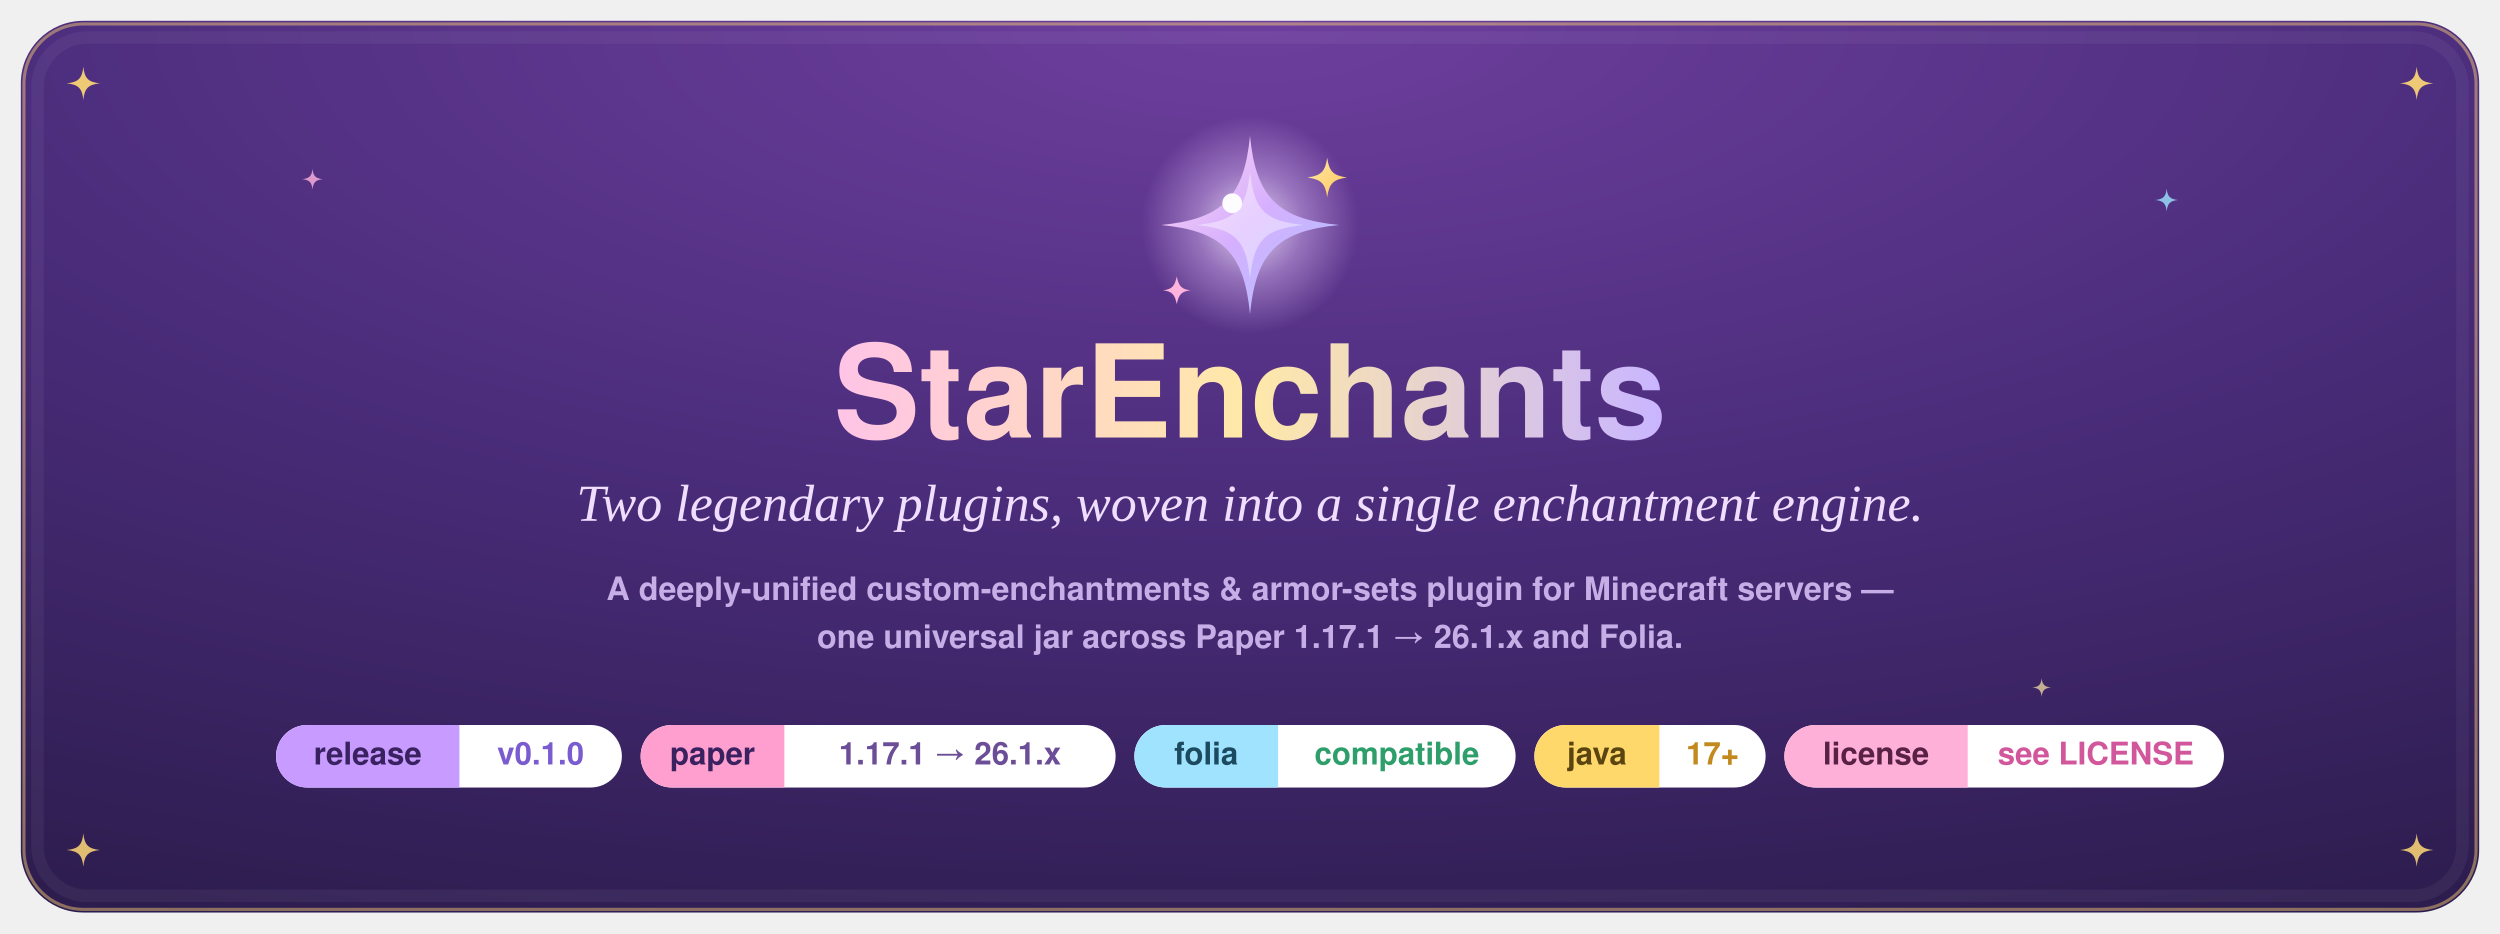
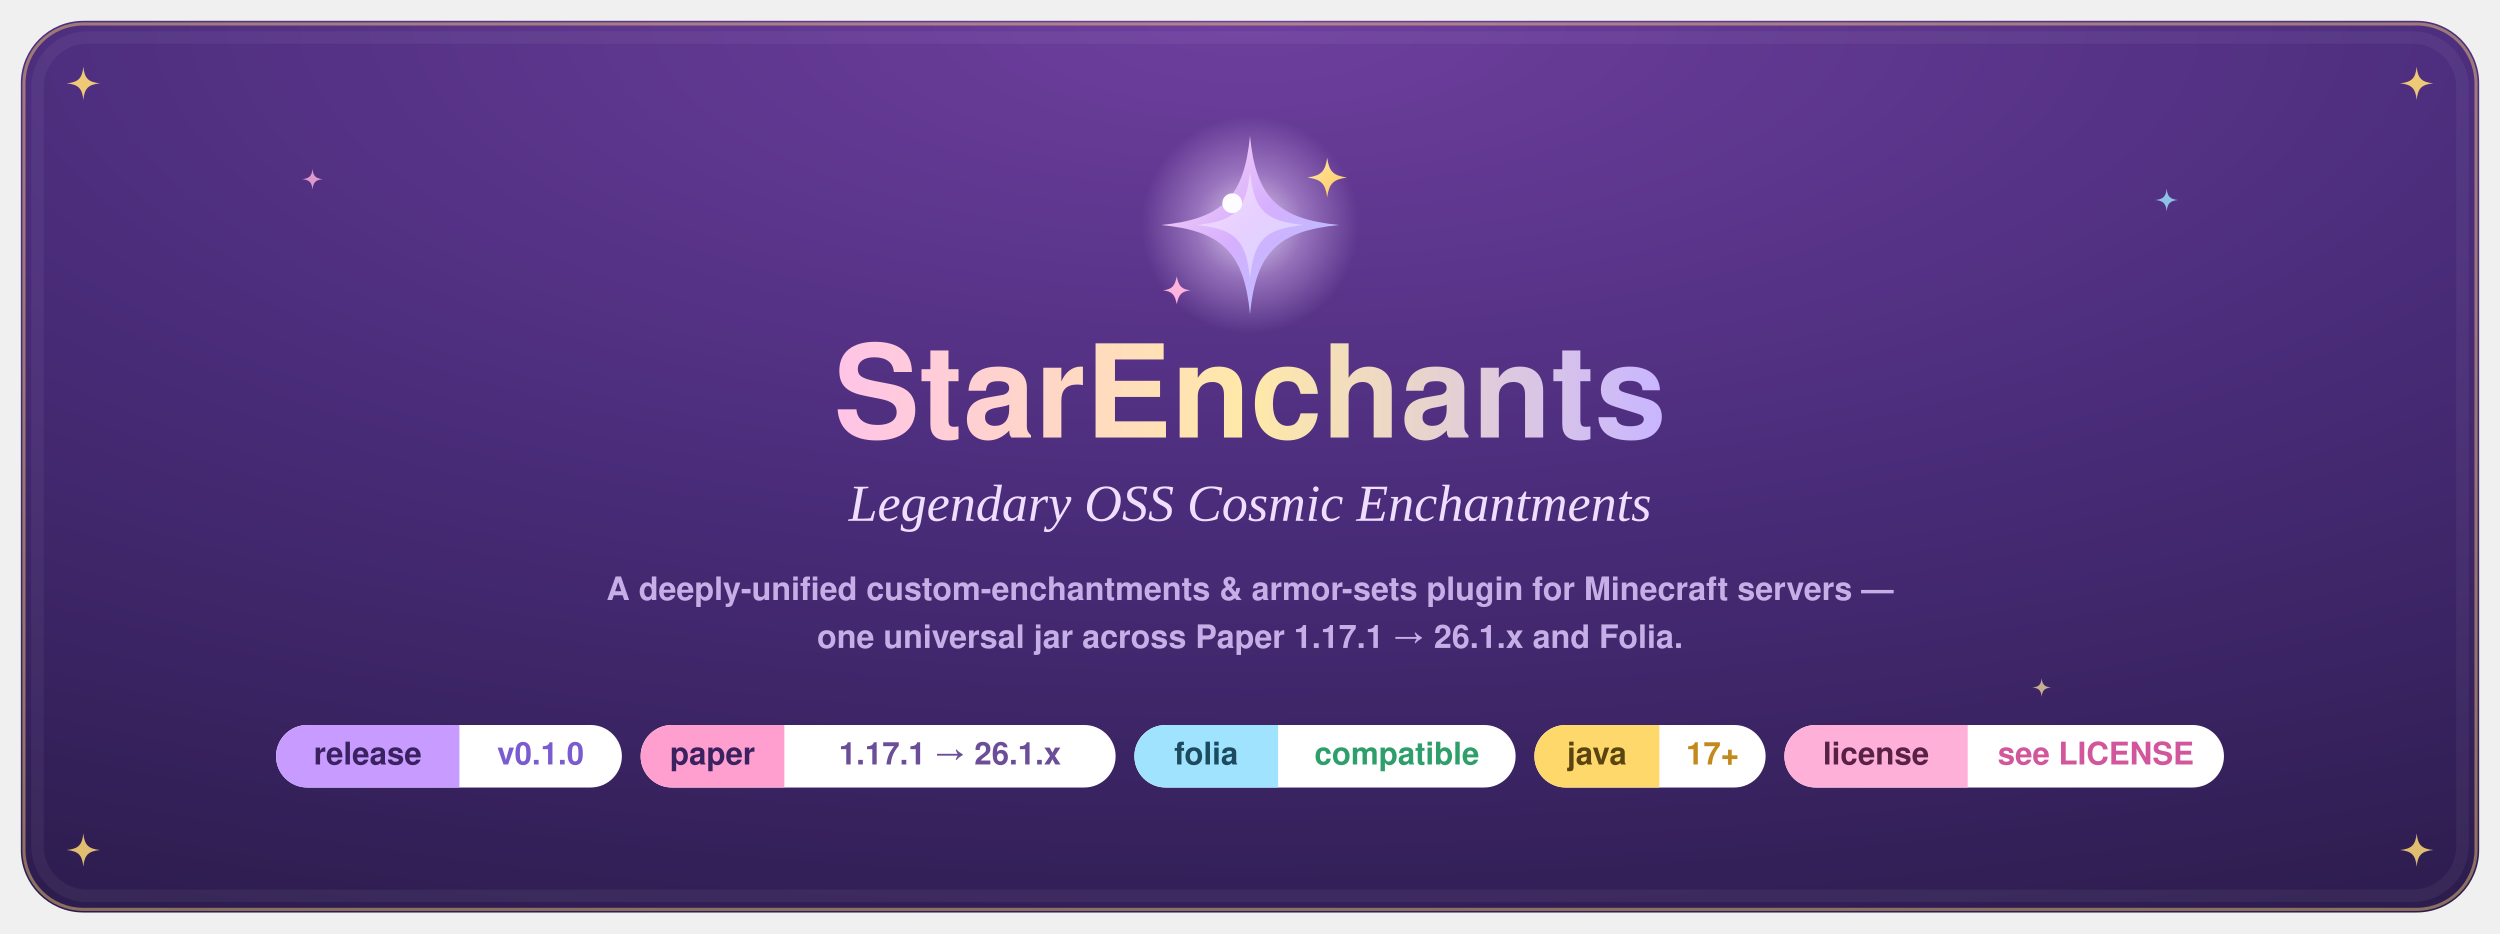
<svg xmlns="http://www.w3.org/2000/svg" width="1200" height="448" viewBox="0 0 1200 448" role="img" aria-label="StarEnchants — a deeply-unified custom-enchantments and armor-sets plugin for Minecraft">
  <defs>
    <radialGradient id="card" cx="50%" cy="0%" r="115%">
      <stop offset="0" stop-color="#6E3F9E" />
      <stop offset="0.48" stop-color="#4A2C7A" />
      <stop offset="1" stop-color="#2A1B4A" />
    </radialGradient>
    <linearGradient id="wm" x1="0" y1="0" x2="1" y2="0">
      <stop offset="0" stop-color="#FFC4E6" />
      <stop offset="0.5" stop-color="#FFE9A8" />
      <stop offset="1" stop-color="#C9B6FF" />
    </linearGradient>
    <radialGradient id="hGlow" cx="50%" cy="50%" r="50%">
      <stop offset="0" stop-color="#FFFFFF" stop-opacity="0.85" />
      <stop offset="0.5" stop-color="#E9C9FF" stop-opacity="0.4" />
      <stop offset="1" stop-color="#E9C9FF" stop-opacity="0" />
    </radialGradient>
    <linearGradient id="hStar" x1="0" y1="0" x2="1" y2="1">
      <stop offset="0" stop-color="#FFD6EE" />
      <stop offset="0.5" stop-color="#D6B0FF" />
      <stop offset="1" stop-color="#A8C2FF" />
    </linearGradient>
    <linearGradient id="hGold" x1="0" y1="0" x2="1" y2="1">
      <stop offset="0" stop-color="#FFE9A8" />
      <stop offset="1" stop-color="#FFC75A" />
    </linearGradient>
  </defs>
  <rect x="10" y="10" width="1180" height="428" rx="30" fill="url(#card)" />
  <rect x="11.5" y="11.5" width="1177" height="425" rx="28.5" fill="none" stroke="#FFD676" stroke-opacity="0.45" stroke-width="1.5" />
  <rect x="18" y="18" width="1164" height="412" rx="24" fill="none" stroke="#FFFFFF" stroke-opacity="0.05" stroke-width="6" />
  <path transform="translate(40 40) scale(0.800)" d="M0 -10 C0.7 -3 3 -0.7 10 0 C3 0.7 0.7 3 0 10 C-0.7 3 -3 0.7 -10 0 C-3 -0.7 -0.7 -3 0 -10 Z" fill="#FFD976" opacity="0.9" />
  <path transform="translate(1160 40) scale(0.800)" d="M0 -10 C0.7 -3 3 -0.7 10 0 C3 0.7 0.7 3 0 10 C-0.7 3 -3 0.7 -10 0 C-3 -0.7 -0.7 -3 0 -10 Z" fill="#FFD976" opacity="0.9" />
  <path transform="translate(40 408) scale(0.800)" d="M0 -10 C0.7 -3 3 -0.7 10 0 C3 0.7 0.7 3 0 10 C-0.7 3 -3 0.7 -10 0 C-3 -0.7 -0.7 -3 0 -10 Z" fill="#FFD976" opacity="0.85" />
  <path transform="translate(1160 408) scale(0.800)" d="M0 -10 C0.7 -3 3 -0.7 10 0 C3 0.7 0.7 3 0 10 C-0.7 3 -3 0.7 -10 0 C-3 -0.7 -0.7 -3 0 -10 Z" fill="#FFD976" opacity="0.85" />
  <path transform="translate(150 86) scale(0.500)" d="M0 -10 C0.7 -3 3 -0.7 10 0 C3 0.7 0.7 3 0 10 C-0.7 3 -3 0.7 -10 0 C-3 -0.7 -0.7 -3 0 -10 Z" fill="#FFB3DD" opacity="0.8" />
  <path transform="translate(1040 96) scale(0.550)" d="M0 -10 C0.7 -3 3 -0.7 10 0 C3 0.7 0.7 3 0 10 C-0.7 3 -3 0.7 -10 0 C-3 -0.7 -0.7 -3 0 -10 Z" fill="#9FE3FF" opacity="0.8" />
  <path transform="translate(250 360) scale(0.450)" d="M0 -10 C0.7 -3 3 -0.7 10 0 C3 0.7 0.7 3 0 10 C-0.7 3 -3 0.7 -10 0 C-3 -0.7 -0.7 -3 0 -10 Z" fill="#FFB3DD" opacity="0.7" />
  <path transform="translate(980 330) scale(0.450)" d="M0 -10 C0.7 -3 3 -0.7 10 0 C3 0.7 0.7 3 0 10 C-0.7 3 -3 0.7 -10 0 C-3 -0.7 -0.7 -3 0 -10 Z" fill="#FFE9A8" opacity="0.7" />
  <g transform="translate(544.90 52.90) scale(0.95)">
    <circle cx="58" cy="58" r="55" fill="url(#hGlow)" />
    <path d="M58 13 C61 44 72 55 103 58 C72 61 61 72 58 103 C55 72 44 61 13 58 C44 55 55 44 58 13 Z" fill="url(#hStar)" />
    <path d="M58 31 C60 51 66 56 85 58 C66 60 60 65 58 85 C56 65 50 60 31 58 C50 56 56 51 58 31 Z" fill="#FFFFFF" opacity="0.4" />
    <circle cx="49" cy="47" r="5" fill="#FFFFFF" opacity="0.95" />
    <path d="M97 24 C98 31 100 33 107 34 C100 35 98 37 97 44 C96 37 94 35 87 34 C94 33 96 31 97 24 Z" fill="url(#hGold)" />
    <path d="M21 84 C22 89 23.5 90.5 28 91 C23.5 91.5 22 93 21 98 C20 93 18.5 91.5 14 91 C18.5 90.5 20 89 21 84 Z" fill="#FFB3DD" />
  </g>
  <text x="600" y="210" font-family="'Trebuchet MS','Segoe UI',system-ui,-apple-system,Helvetica,Arial,sans-serif" font-size="62" font-weight="700" fill="url(#wm)" text-anchor="middle" dominant-baseline="alphabetic">StarEnchants</text>
-   <text x="600" y="250" font-family="Georgia,'Times New Roman',serif" font-size="25" font-style="italic" fill="#F0DEFF" text-anchor="middle">Two legendary plugins, woven into a single enchantment engine.</text>
+   <text x="600" y="250" font-family="Georgia,'Times New Roman',serif" font-size="25" font-style="italic" fill="#F0DEFF" text-anchor="middle">Legendary OSS Cosmic Enchantments</text>
  <text x="600" y="288" font-family="'Trebuchet MS','Segoe UI',system-ui,-apple-system,Helvetica,Arial,sans-serif" font-size="15.5" font-weight="600" fill="#C6AEE6" text-anchor="middle">A deeply-unified custom-enchantments &amp; armor-sets plugin for Minecraft servers —</text>
  <text x="600" y="311" font-family="'Trebuchet MS','Segoe UI',system-ui,-apple-system,Helvetica,Arial,sans-serif" font-size="15.5" font-weight="600" fill="#C6AEE6" text-anchor="middle">one universal jar across Paper 1.17.1 → 26.1.x and Folia.</text>
  <rect x="132.5" y="348" width="166" height="30" rx="15" fill="#FFFFFF" />
  <path d="M147.5 348 H220.5 V378 H147.5 A15 15 0 0 1 132.5 363 V363 A15 15 0 0 1 147.5 348 Z" fill="#C79BFF" />
  <text x="176.5" y="363.5" font-family="'Trebuchet MS','Segoe UI',system-ui,-apple-system,Helvetica,Arial,sans-serif" font-size="15" font-weight="700" fill="#3A2160" text-anchor="middle" dominant-baseline="central">release</text>
  <text x="259.5" y="363.5" font-family="'Trebuchet MS','Segoe UI',system-ui,-apple-system,Helvetica,Arial,sans-serif" font-size="15" font-weight="700" fill="#7A5BD0" text-anchor="middle" dominant-baseline="central">v0.1.0</text>
  <rect x="307.5" y="348" width="228" height="30" rx="15" fill="#FFFFFF" />
  <path d="M322.5 348 H376.5 V378 H322.5 A15 15 0 0 1 307.5 363 V363 A15 15 0 0 1 322.5 348 Z" fill="#FF9FCF" />
  <text x="342" y="363.5" font-family="'Trebuchet MS','Segoe UI',system-ui,-apple-system,Helvetica,Arial,sans-serif" font-size="15" font-weight="700" fill="#3A2160" text-anchor="middle" dominant-baseline="central">paper</text>
  <text x="456" y="363.5" font-family="'Trebuchet MS','Segoe UI',system-ui,-apple-system,Helvetica,Arial,sans-serif" font-size="15" font-weight="700" fill="#6B4E97" text-anchor="middle" dominant-baseline="central">1.17.1 → 26.1.x</text>
  <rect x="544.5" y="348" width="183" height="30" rx="15" fill="#FFFFFF" />
  <path d="M559.5 348 H613.5 V378 H559.5 A15 15 0 0 1 544.5 363 V363 A15 15 0 0 1 559.5 348 Z" fill="#9FE3FF" />
  <text x="579" y="363.5" font-family="'Trebuchet MS','Segoe UI',system-ui,-apple-system,Helvetica,Arial,sans-serif" font-size="15" font-weight="700" fill="#1C4A5E" text-anchor="middle" dominant-baseline="central">folia</text>
  <text x="670.5" y="363.5" font-family="'Trebuchet MS','Segoe UI',system-ui,-apple-system,Helvetica,Arial,sans-serif" font-size="15" font-weight="700" fill="#2E9E6B" text-anchor="middle" dominant-baseline="central">compatible</text>
  <rect x="736.5" y="348" width="111" height="30" rx="15" fill="#FFFFFF" />
  <path d="M751.5 348 H796.5 V378 H751.5 A15 15 0 0 1 736.5 363 V363 A15 15 0 0 1 751.5 348 Z" fill="#FFD86B" />
  <text x="766.5" y="363.5" font-family="'Trebuchet MS','Segoe UI',system-ui,-apple-system,Helvetica,Arial,sans-serif" font-size="15" font-weight="700" fill="#5A4410" text-anchor="middle" dominant-baseline="central">java</text>
  <text x="822" y="363.5" font-family="'Trebuchet MS','Segoe UI',system-ui,-apple-system,Helvetica,Arial,sans-serif" font-size="15" font-weight="700" fill="#C28A1E" text-anchor="middle" dominant-baseline="central">17+</text>
  <rect x="856.5" y="348" width="211" height="30" rx="15" fill="#FFFFFF" />
  <path d="M871.5 348 H944.5 V378 H871.5 A15 15 0 0 1 856.5 363 V363 A15 15 0 0 1 871.5 348 Z" fill="#FFB0D9" />
  <text x="900.5" y="363.5" font-family="'Trebuchet MS','Segoe UI',system-ui,-apple-system,Helvetica,Arial,sans-serif" font-size="15" font-weight="700" fill="#5A2147" text-anchor="middle" dominant-baseline="central">license</text>
  <text x="1006" y="363.5" font-family="'Trebuchet MS','Segoe UI',system-ui,-apple-system,Helvetica,Arial,sans-serif" font-size="15" font-weight="700" fill="#D2569B" text-anchor="middle" dominant-baseline="central">see LICENSE</text>
</svg>
